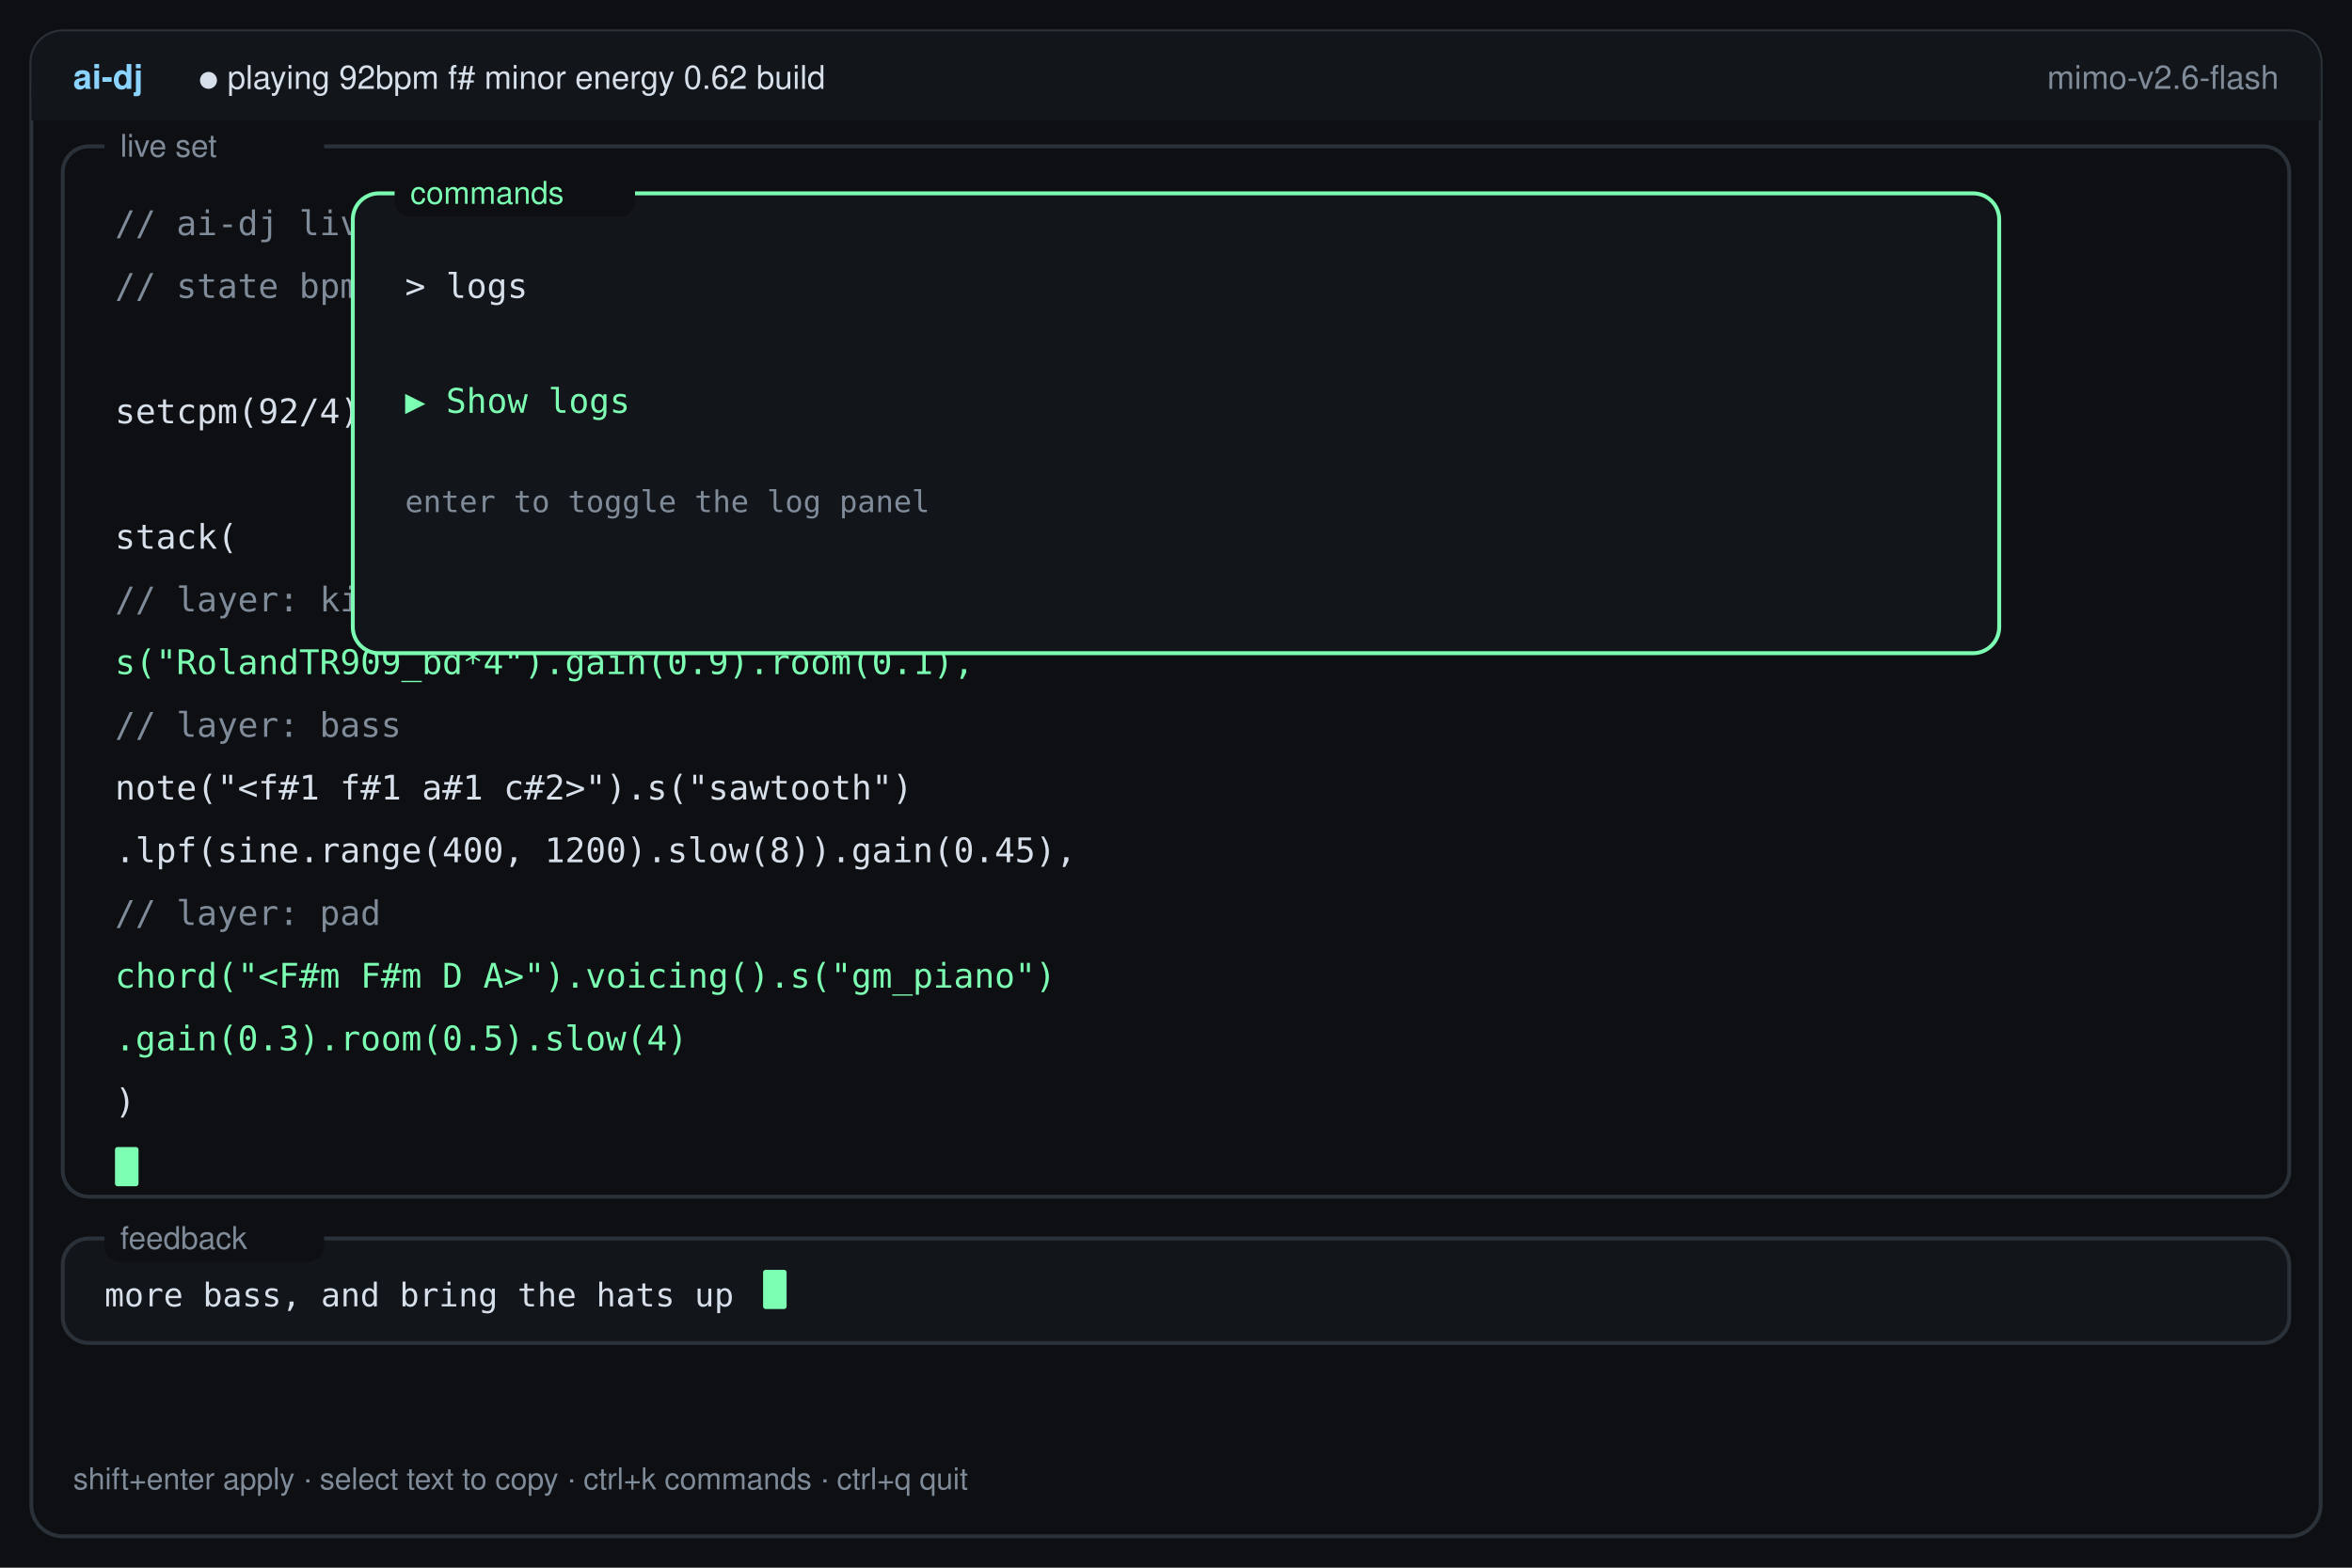
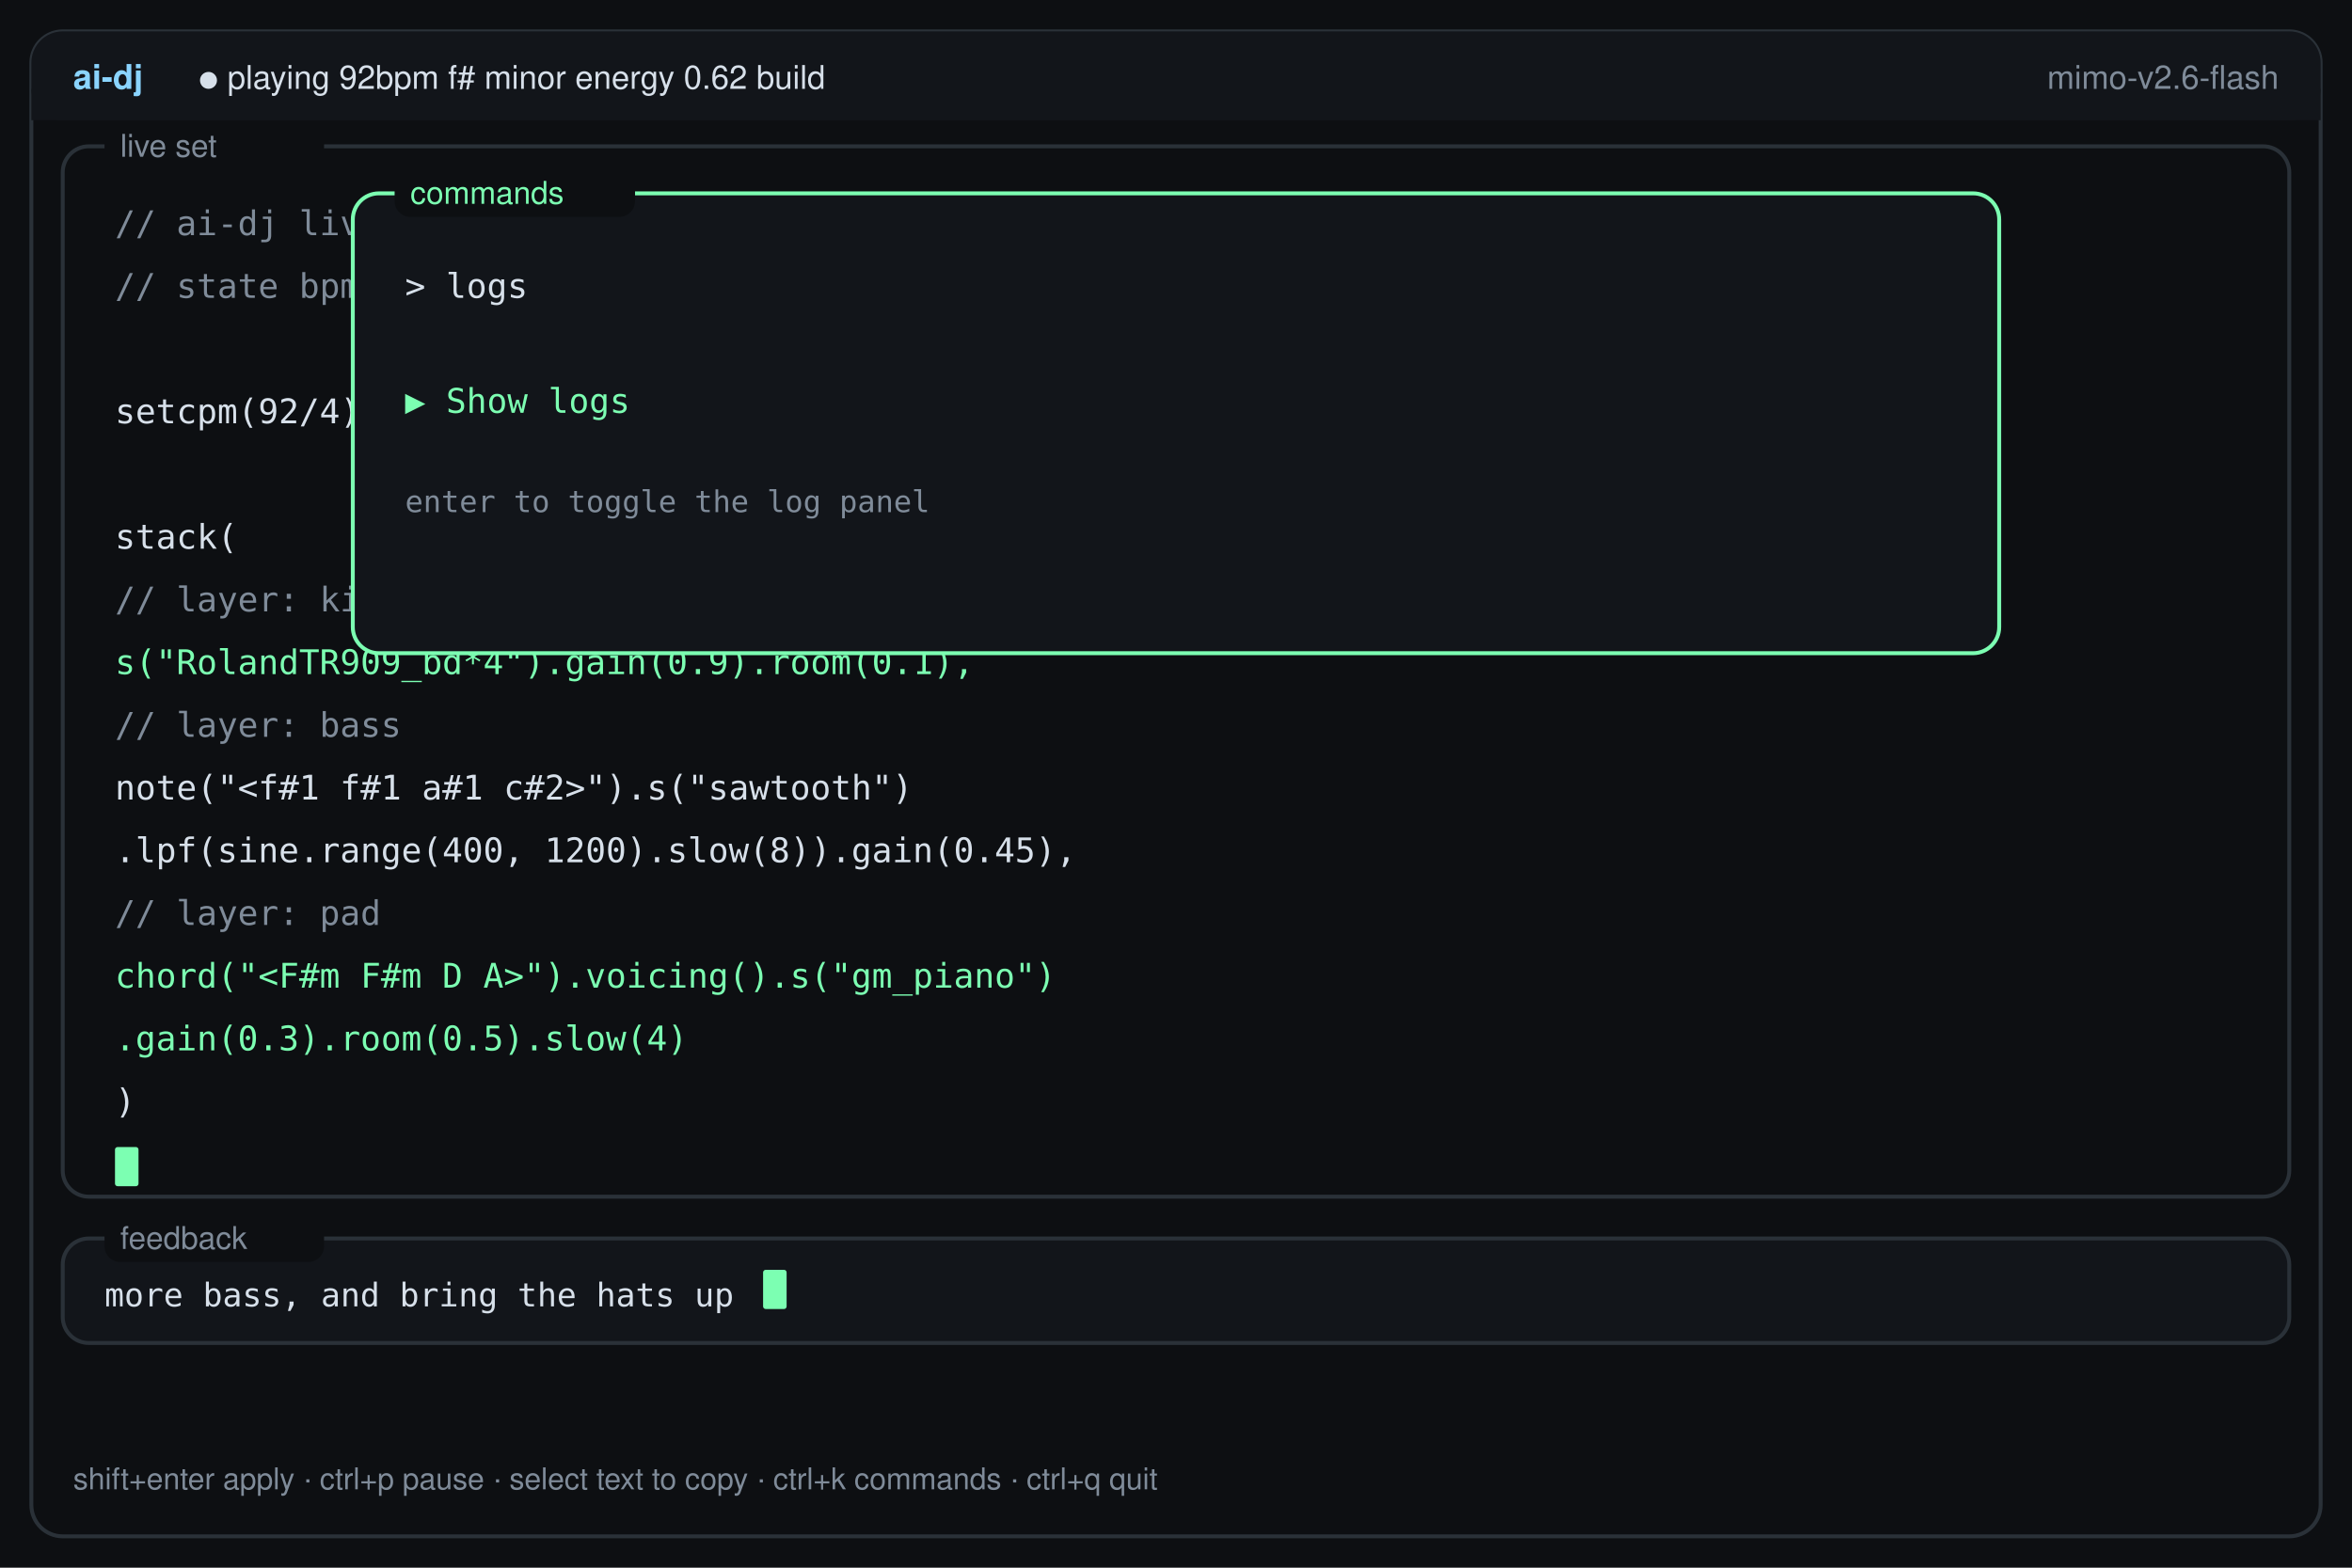
<svg xmlns="http://www.w3.org/2000/svg" width="900" height="600" viewBox="0 0 900 600" role="img">
  <defs>
    <marker id="arrow" viewBox="0 0 10 10" refX="8.5" refY="5" markerWidth="7" markerHeight="7" orient="auto-start-reverse">
      <path d="M0,0 L10,5 L0,10 z" fill="#55606d" />
    </marker>
    <marker id="arrow-accent" viewBox="0 0 10 10" refX="8.5" refY="5" markerWidth="7" markerHeight="7" orient="auto-start-reverse">
      <path d="M0,0 L10,5 L0,10 z" fill="#8ad4ff" />
    </marker>
    <marker id="arrow-green" viewBox="0 0 10 10" refX="8.5" refY="5" markerWidth="7" markerHeight="7" orient="auto-start-reverse">
      <path d="M0,0 L10,5 L0,10 z" fill="#7CFFB2" />
    </marker>
  </defs>
  <rect width="900" height="600" fill="#0d0f12" />
  <rect x="12" y="12" width="876" height="576" rx="12" fill="#0d0f12" stroke="#2a3138" stroke-width="1.5" opacity="1.0" />
  <rect x="12" y="12" width="876" height="34" rx="12" fill="#12151a" stroke="none" stroke-width="0" opacity="1.0" />
  <rect x="12" y="34" width="876" height="12" rx="0" fill="#12151a" stroke="none" stroke-width="0" opacity="1.0" />
  <text x="28" y="34" font-family="Helvetica, Arial, sans-serif" font-size="13" font-weight="700" fill="#8ad4ff" text-anchor="start" opacity="1.0">ai-dj</text>
  <text x="76" y="34" font-family="Helvetica, Arial, sans-serif" font-size="12.5" font-weight="normal" fill="#d7e0ea" text-anchor="start" opacity="1.0">● playing   92bpm   f# minor   energy 0.62   build</text>
  <text x="872" y="34" font-family="Helvetica, Arial, sans-serif" font-size="12.5" font-weight="normal" fill="#7f8b99" text-anchor="end" opacity="1.0">mimo-v2.6-flash</text>
  <rect x="24" y="56" width="852" height="402" rx="10" fill="#0d0f12" stroke="#2a3138" stroke-width="1.5" opacity="1.0" />
  <rect x="40" y="47" width="84" height="18" rx="6" fill="#0d0f12" stroke="none" stroke-width="0" opacity="1.0" />
  <text x="46" y="60" font-family="Helvetica, Arial, sans-serif" font-size="12" font-weight="normal" fill="#7f8b99" text-anchor="start" opacity="1.0">live set</text>
  <text x="44" y="90" font-family="Menlo, Consolas, monospace" font-size="13" font-weight="normal" fill="#7f8b99" text-anchor="start" opacity="1.0">// ai-dj live — generated script</text>
  <text x="44" y="114" font-family="Menlo, Consolas, monospace" font-size="13" font-weight="normal" fill="#7f8b99" text-anchor="start" opacity="1.0">// state bpm=92 key=f# mode=minor energy=0.62 section=build</text>
  <text x="44" y="138" font-family="Menlo, Consolas, monospace" font-size="13" font-weight="normal" fill="#7f8b99" text-anchor="start" opacity="1.0" />
  <text x="44" y="162" font-family="Menlo, Consolas, monospace" font-size="13" font-weight="normal" fill="#d7e0ea" text-anchor="start" opacity="1.0">setcpm(92/4)</text>
  <text x="44" y="186" font-family="Menlo, Consolas, monospace" font-size="13" font-weight="normal" fill="#7f8b99" text-anchor="start" opacity="1.0" />
  <text x="44" y="210" font-family="Menlo, Consolas, monospace" font-size="13" font-weight="normal" fill="#d7e0ea" text-anchor="start" opacity="1.0">stack(</text>
  <text x="44" y="234" font-family="Menlo, Consolas, monospace" font-size="13" font-weight="normal" fill="#7f8b99" text-anchor="start" opacity="1.0">  // layer: kick</text>
  <text x="44" y="258" font-family="Menlo, Consolas, monospace" font-size="13" font-weight="normal" fill="#7CFFB2" text-anchor="start" opacity="1.0">  s("RolandTR909_bd*4").gain(0.9).room(0.1),</text>
  <text x="44" y="282" font-family="Menlo, Consolas, monospace" font-size="13" font-weight="normal" fill="#7f8b99" text-anchor="start" opacity="1.0">  // layer: bass</text>
  <text x="44" y="306" font-family="Menlo, Consolas, monospace" font-size="13" font-weight="normal" fill="#d7e0ea" text-anchor="start" opacity="1.0">  note("&lt;f#1 f#1 a#1 c#2&gt;").s("sawtooth")</text>
  <text x="44" y="330" font-family="Menlo, Consolas, monospace" font-size="13" font-weight="normal" fill="#d7e0ea" text-anchor="start" opacity="1.0">    .lpf(sine.range(400, 1200).slow(8)).gain(0.45),</text>
  <text x="44" y="354" font-family="Menlo, Consolas, monospace" font-size="13" font-weight="normal" fill="#7f8b99" text-anchor="start" opacity="1.0">  // layer: pad</text>
  <text x="44" y="378" font-family="Menlo, Consolas, monospace" font-size="13" font-weight="normal" fill="#7CFFB2" text-anchor="start" opacity="1.0">  chord("&lt;F#m F#m D A&gt;").voicing().s("gm_piano")</text>
  <text x="44" y="402" font-family="Menlo, Consolas, monospace" font-size="13" font-weight="normal" fill="#7CFFB2" text-anchor="start" opacity="1.0">    .gain(0.3).room(0.5).slow(4)</text>
  <text x="44" y="426" font-family="Menlo, Consolas, monospace" font-size="13" font-weight="normal" fill="#d7e0ea" text-anchor="start" opacity="1.0">)</text>
  <text x="44" y="450" font-family="Menlo, Consolas, monospace" font-size="13" font-weight="normal" fill="#d7e0ea" text-anchor="start" opacity="1.0" />
  <rect x="44" y="439" width="9" height="15" rx="1" fill="#7CFFB2" stroke="none" stroke-width="0" opacity="1.0" />
  <rect x="24" y="474" width="852" height="40" rx="10" fill="#12151a" stroke="#2a3138" stroke-width="1.5" opacity="1.0" />
  <rect x="40" y="465" width="84" height="18" rx="6" fill="#0d0f12" stroke="none" stroke-width="0" opacity="1.0" />
  <text x="46" y="478" font-family="Helvetica, Arial, sans-serif" font-size="12" font-weight="normal" fill="#7f8b99" text-anchor="start" opacity="1.0">feedback</text>
  <text x="40" y="500" font-family="Menlo, Consolas, monospace" font-size="12.5" font-weight="normal" fill="#d7e0ea" text-anchor="start" opacity="1.0">more bass, and bring the hats up</text>
  <rect x="292" y="486" width="9" height="15" rx="1" fill="#7CFFB2" stroke="none" stroke-width="0" opacity="1.0" />
-   <text x="28" y="570" font-family="Helvetica, Arial, sans-serif" font-size="11.5" font-weight="normal" fill="#7f8b99" text-anchor="start" opacity="1.0">shift+enter apply   ·   select text to copy   ·   ctrl+k commands   ·   ctrl+q quit</text>
+   <text x="28" y="570" font-family="Helvetica, Arial, sans-serif" font-size="11.5" font-weight="normal" fill="#7f8b99" text-anchor="start" opacity="1.0">shift+enter apply   ·   ctrl+p pause   ·   select text to copy   ·   ctrl+k commands   ·   ctrl+q quit</text>
  <rect x="135" y="74" width="630" height="176" rx="10" fill="#12151a" stroke="#7CFFB2" stroke-width="1.5" opacity="1.0" />
  <rect x="151" y="65" width="92" height="18" rx="6" fill="#0d0f12" stroke="none" stroke-width="0" opacity="1.0" />
  <text x="157" y="78" font-family="Helvetica, Arial, sans-serif" font-size="12" font-weight="normal" fill="#7CFFB2" text-anchor="start" opacity="1.0">commands</text>
  <text x="155" y="114" font-family="Menlo, Consolas, monospace" font-size="13" font-weight="normal" fill="#d7e0ea" text-anchor="start" opacity="1.0">&gt; logs</text>
  <text x="155" y="158" font-family="Menlo, Consolas, monospace" font-size="13" font-weight="normal" fill="#7CFFB2" text-anchor="start" opacity="1.0">▶ Show logs</text>
  <text x="155" y="196" font-family="Menlo, Consolas, monospace" font-size="11.5" font-weight="normal" fill="#7f8b99" text-anchor="start" opacity="1.0">enter to toggle the log panel</text>
</svg>
